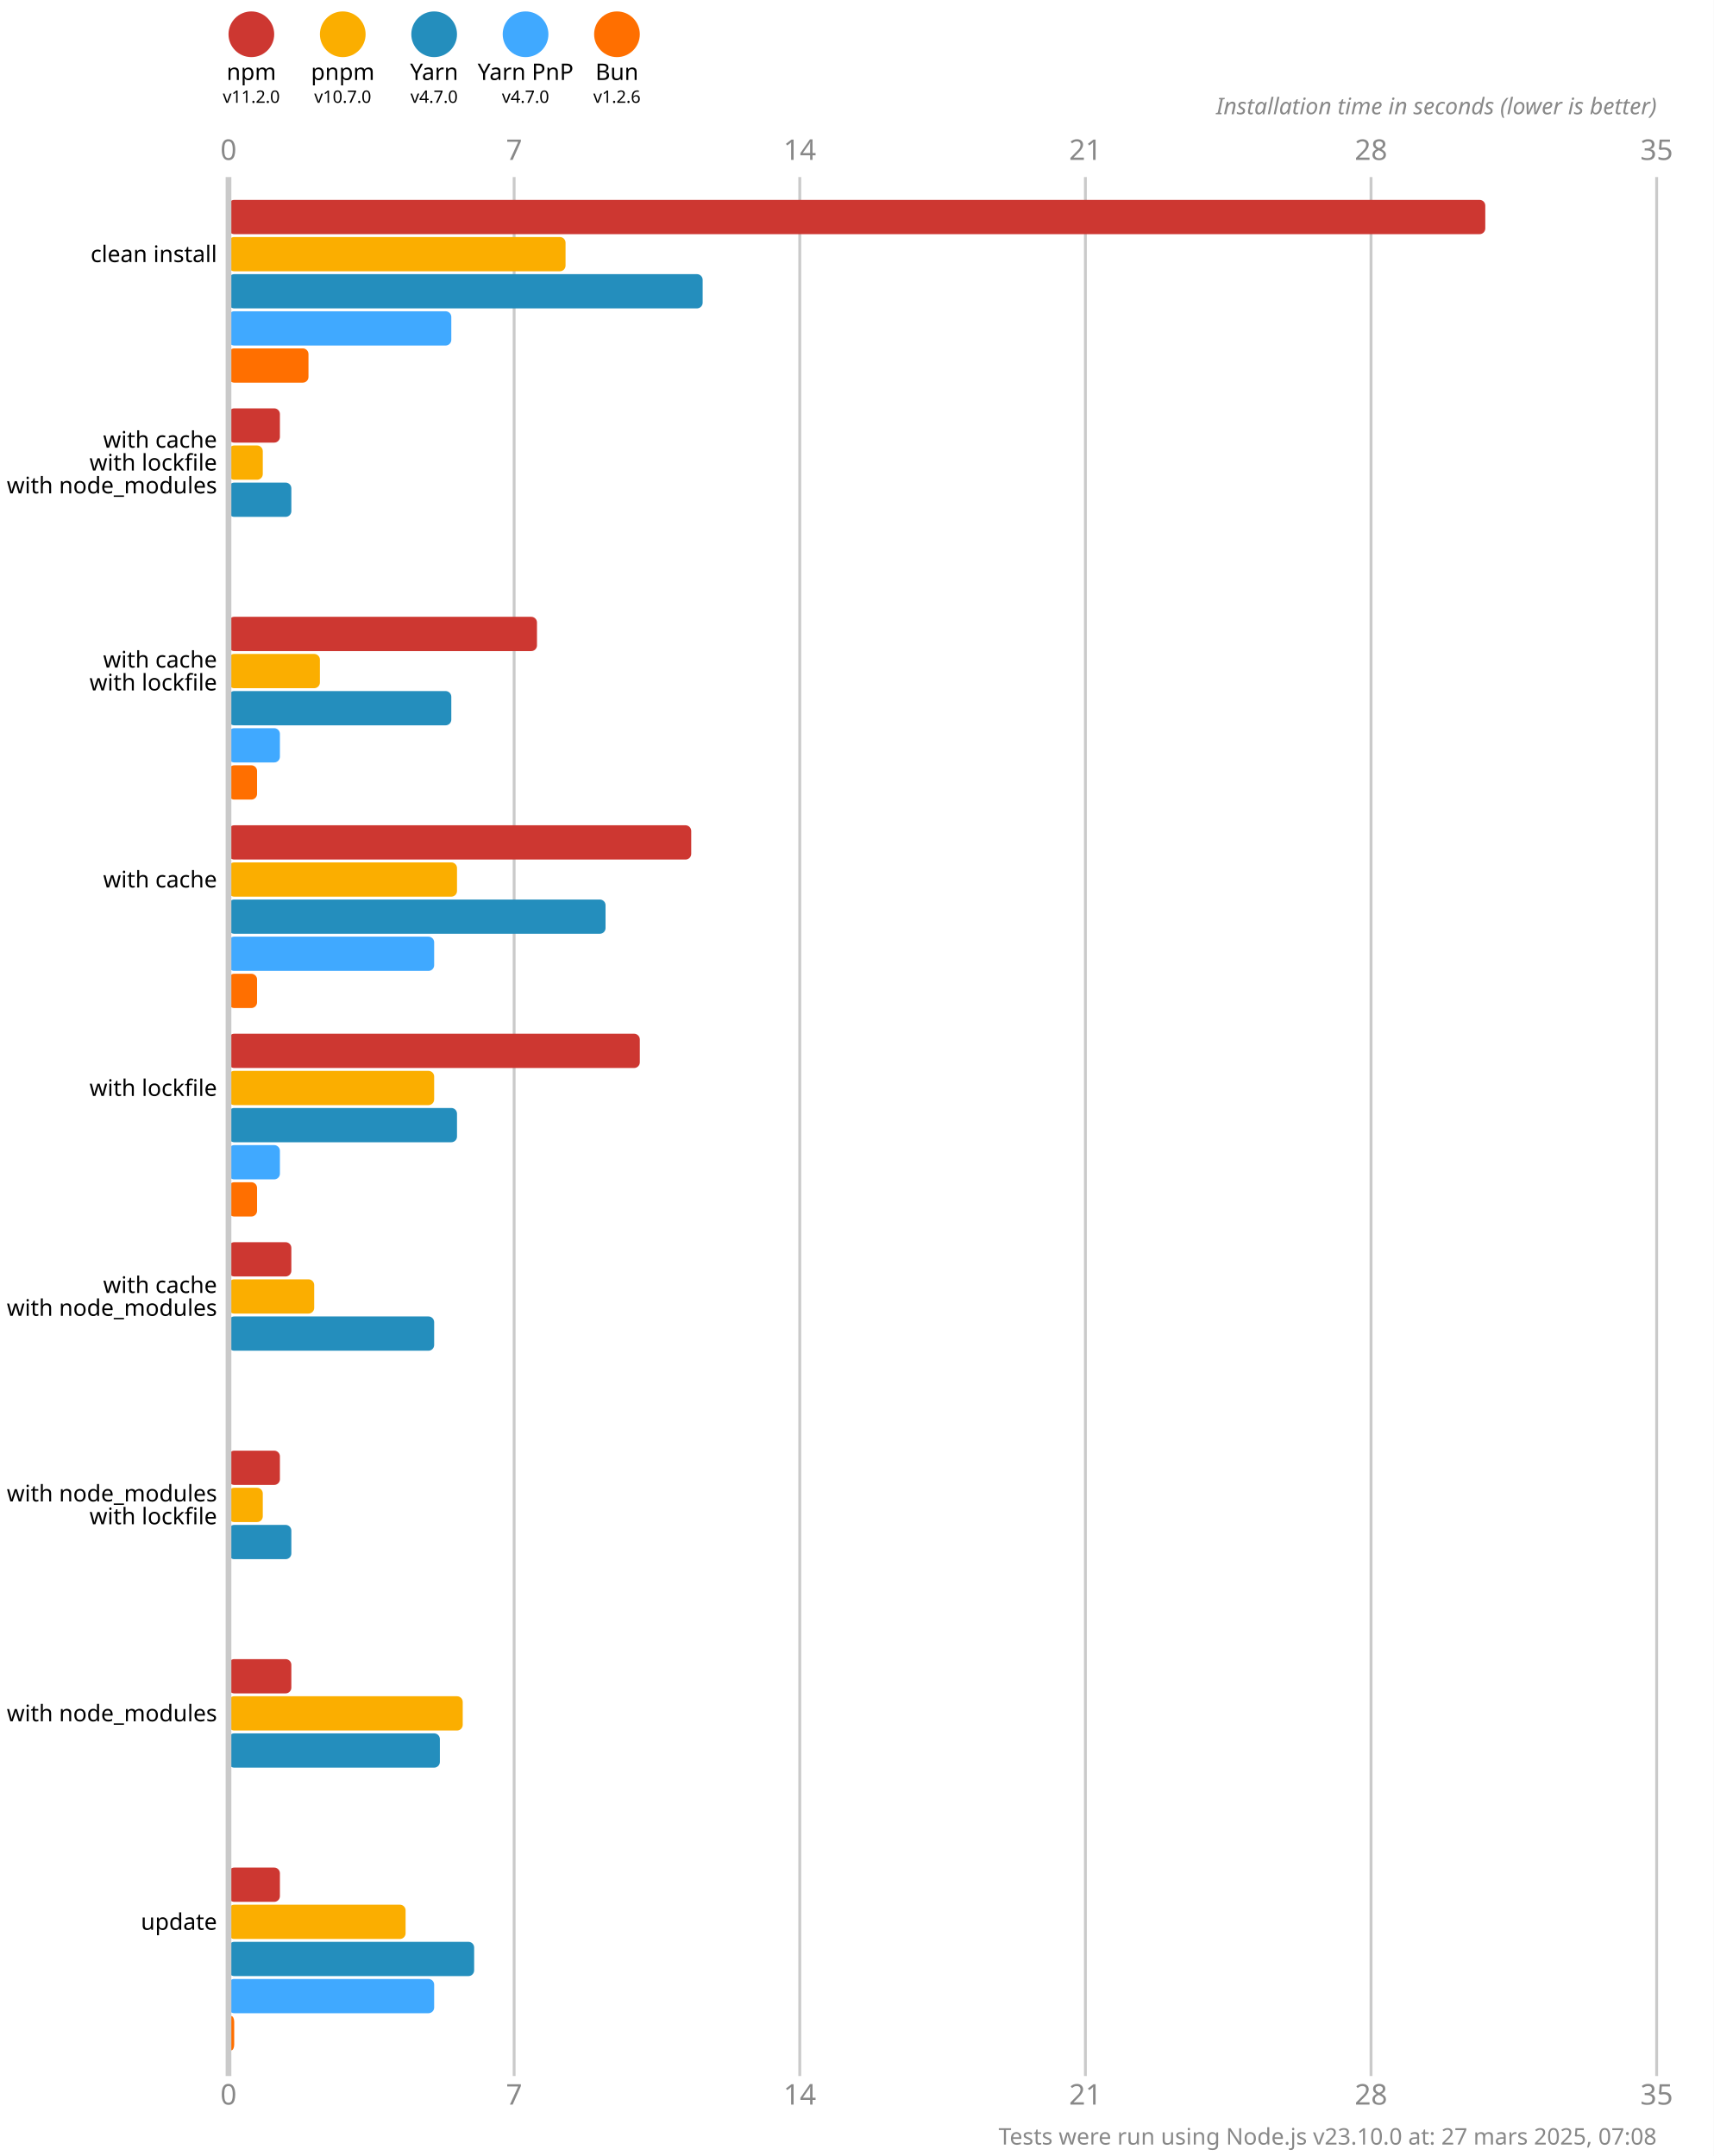
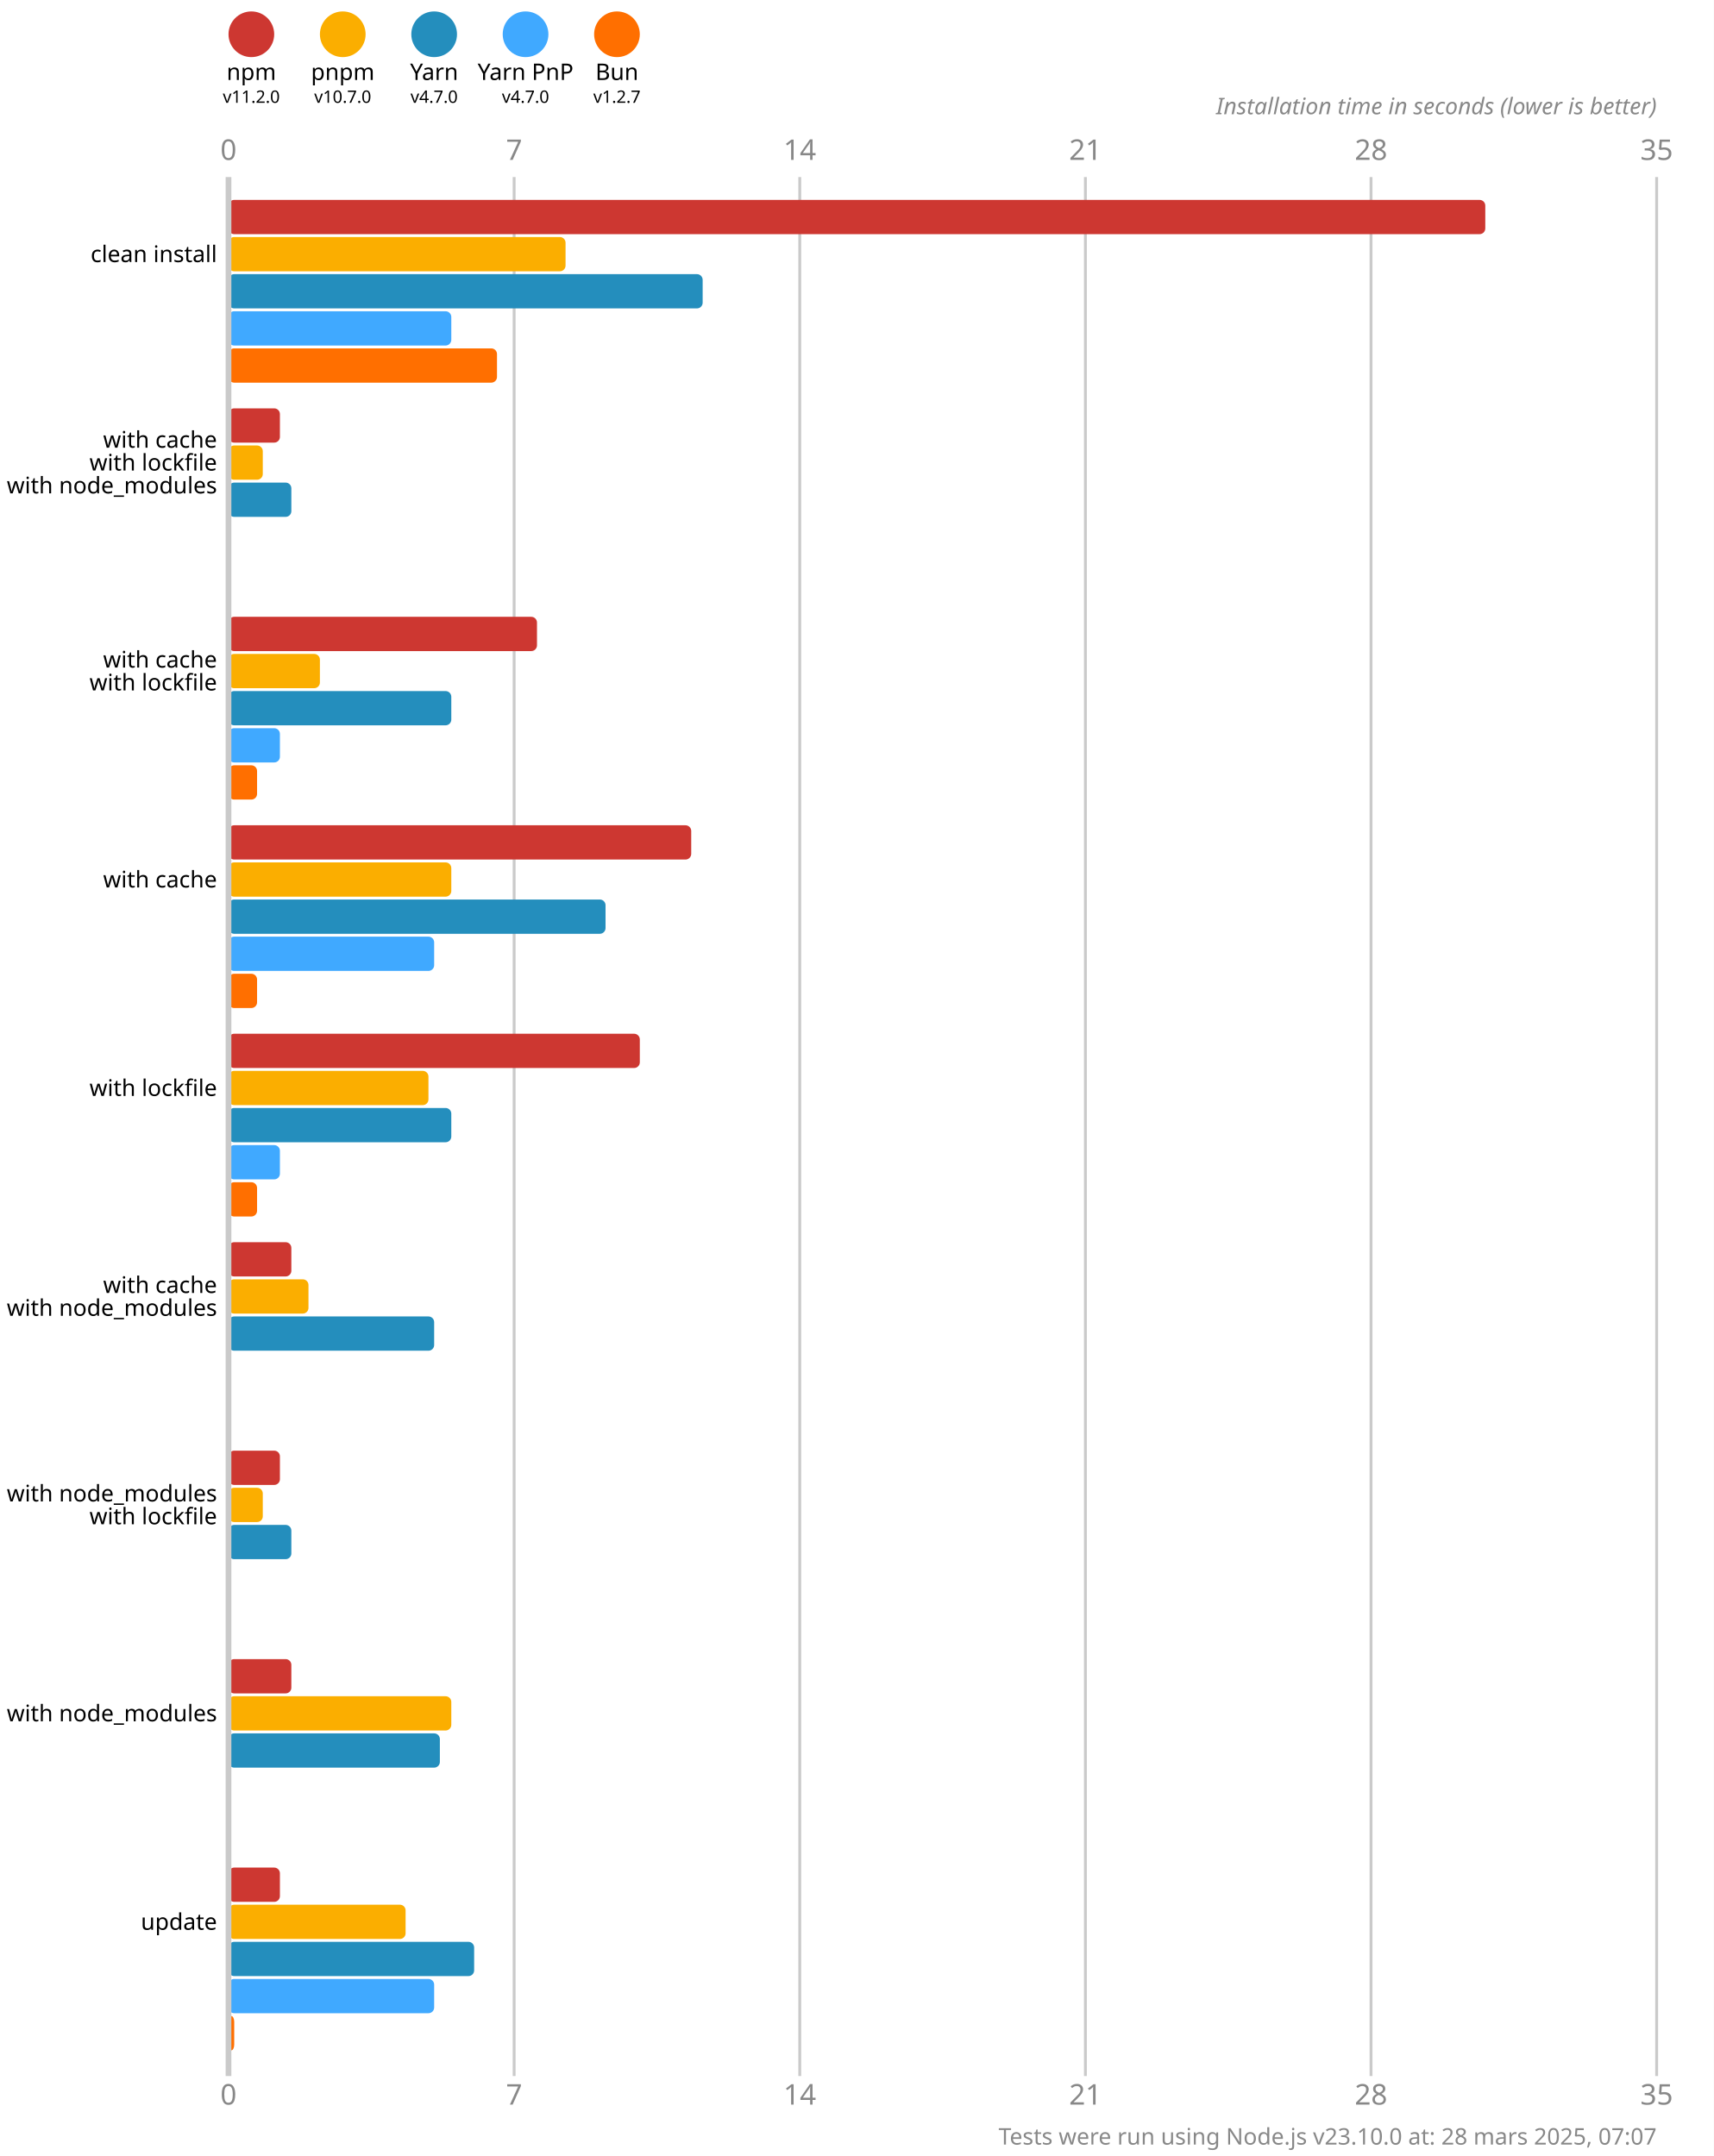
<svg xmlns="http://www.w3.org/2000/svg" version="1.1" viewBox="0 0 300 377.5">
  <style>
    .font { font-family: sans-serif; }
    .s3 { font-size: 3px; }
    .s4 { font-size: 4px; }
    .s5 { font-size: 5px; }
    .line { stroke: #cacaca; }
    .width { stroke-width: 0.5; }
    .text { fill: #888; }
  </style>
  <rect x="0" y="0" width="300" height="377.5" fill="#fff" />
  <circle cx="44" cy="6" r="4" fill="#cd3731" />
  <text x="44" y="14" class="font s4" text-anchor="middle">npm</text>
  <text x="44" y="18" class="font s3" text-anchor="middle">v11.2.0</text>
  <circle cx="60" cy="6" r="4" fill="#fbae00" />
  <text x="60" y="14" class="font s4" text-anchor="middle">pnpm</text>
  <text x="60" y="18" class="font s3" text-anchor="middle">v10.7.0</text>
  <circle cx="76" cy="6" r="4" fill="#248ebd" />
  <text x="76" y="14" class="font s4" text-anchor="middle">Yarn</text>
  <text x="76" y="18" class="font s3" text-anchor="middle">v4.7.0</text>
  <circle cx="92" cy="6" r="4" fill="#40a9ff" />
  <text x="92" y="14" class="font s4" text-anchor="middle">Yarn PnP</text>
  <text x="92" y="18" class="font s3" text-anchor="middle">v4.7.0</text>
  <circle cx="108" cy="6" r="4" fill="#ff6f00" />
  <text x="108" y="14" class="font s4" text-anchor="middle">Bun</text>
-   <text x="108" y="18" class="font s3" text-anchor="middle">v1.2.6</text>
+   <text x="108" y="18" class="font s3" text-anchor="middle">v1.2.7</text>
  <text x="40" y="28" class="font s5 text" text-anchor="middle">0</text>
  <text x="40" y="368.5" class="font s5 text" text-anchor="middle">0</text>
  <line x1="90" y1="31" x2="90" y2="363.5" class="line width" />
  <text x="90" y="28" class="font s5 text" text-anchor="middle">7</text>
  <text x="90" y="368.5" class="font s5 text" text-anchor="middle">7</text>
  <line x1="140" y1="31" x2="140" y2="363.5" class="line width" />
  <text x="140" y="28" class="font s5 text" text-anchor="middle">14</text>
  <text x="140" y="368.5" class="font s5 text" text-anchor="middle">14</text>
  <line x1="190" y1="31" x2="190" y2="363.5" class="line width" />
  <text x="190" y="28" class="font s5 text" text-anchor="middle">21</text>
  <text x="190" y="368.5" class="font s5 text" text-anchor="middle">21</text>
  <line x1="240" y1="31" x2="240" y2="363.5" class="line width" />
  <text x="240" y="28" class="font s5 text" text-anchor="middle">28</text>
  <text x="240" y="368.5" class="font s5 text" text-anchor="middle">28</text>
  <line x1="290" y1="31" x2="290" y2="363.5" class="line width" />
  <text x="290" y="28" class="font s5 text" text-anchor="middle">35</text>
  <text x="290" y="368.5" class="font s5 text" text-anchor="middle">35</text>
  <text x="290" y="20" class="font s4 text" font-style="italic" text-anchor="end">Installation time in seconds (lower is better)</text>
  <rect x="40" y="35" width="220" height="6" fill="#cd3731" rx="1" ry="1" />
  <rect x="40" y="41.5" width="59" height="6" fill="#fbae00" rx="1" ry="1" />
  <rect x="40" y="48" width="83" height="6" fill="#248ebd" rx="1" ry="1" />
  <rect x="40" y="54.5" width="39" height="6" fill="#40a9ff" rx="1" ry="1" />
-   <rect x="40" y="61" width="14" height="6" fill="#ff6f00" rx="1" ry="1" />
+   <rect x="40" y="61" width="47" height="6" fill="#ff6f00" rx="1" ry="1" />
  <rect x="40" y="71.5" width="9" height="6" fill="#cd3731" rx="1" ry="1" />
  <rect x="40" y="78" width="6" height="6" fill="#fbae00" rx="1" ry="1" />
  <rect x="40" y="84.5" width="11" height="6" fill="#248ebd" rx="1" ry="1" />
  <rect x="40" y="91" width="0" height="6" fill="#40a9ff" rx="1" ry="1" />
  <rect x="40" y="97.5" width="0" height="6" fill="#ff6f00" rx="1" ry="1" />
  <rect x="40" y="108" width="54" height="6" fill="#cd3731" rx="1" ry="1" />
  <rect x="40" y="114.5" width="16" height="6" fill="#fbae00" rx="1" ry="1" />
  <rect x="40" y="121" width="39" height="6" fill="#248ebd" rx="1" ry="1" />
  <rect x="40" y="127.5" width="9" height="6" fill="#40a9ff" rx="1" ry="1" />
  <rect x="40" y="134" width="5" height="6" fill="#ff6f00" rx="1" ry="1" />
  <rect x="40" y="144.5" width="81" height="6" fill="#cd3731" rx="1" ry="1" />
-   <rect x="40" y="151" width="40" height="6" fill="#fbae00" rx="1" ry="1" />
+   <rect x="40" y="151" width="39" height="6" fill="#fbae00" rx="1" ry="1" />
  <rect x="40" y="157.5" width="66" height="6" fill="#248ebd" rx="1" ry="1" />
  <rect x="40" y="164" width="36" height="6" fill="#40a9ff" rx="1" ry="1" />
  <rect x="40" y="170.5" width="5" height="6" fill="#ff6f00" rx="1" ry="1" />
  <rect x="40" y="181" width="72" height="6" fill="#cd3731" rx="1" ry="1" />
-   <rect x="40" y="187.5" width="36" height="6" fill="#fbae00" rx="1" ry="1" />
-   <rect x="40" y="194" width="40" height="6" fill="#248ebd" rx="1" ry="1" />
+   <rect x="40" y="187.5" width="35" height="6" fill="#fbae00" rx="1" ry="1" />
+   <rect x="40" y="194" width="39" height="6" fill="#248ebd" rx="1" ry="1" />
  <rect x="40" y="200.5" width="9" height="6" fill="#40a9ff" rx="1" ry="1" />
  <rect x="40" y="207" width="5" height="6" fill="#ff6f00" rx="1" ry="1" />
  <rect x="40" y="217.5" width="11" height="6" fill="#cd3731" rx="1" ry="1" />
-   <rect x="40" y="224" width="15" height="6" fill="#fbae00" rx="1" ry="1" />
+   <rect x="40" y="224" width="14" height="6" fill="#fbae00" rx="1" ry="1" />
  <rect x="40" y="230.5" width="36" height="6" fill="#248ebd" rx="1" ry="1" />
  <rect x="40" y="237" width="0" height="6" fill="#40a9ff" rx="1" ry="1" />
  <rect x="40" y="243.5" width="0" height="6" fill="#ff6f00" rx="1" ry="1" />
  <rect x="40" y="254" width="9" height="6" fill="#cd3731" rx="1" ry="1" />
  <rect x="40" y="260.5" width="6" height="6" fill="#fbae00" rx="1" ry="1" />
  <rect x="40" y="267" width="11" height="6" fill="#248ebd" rx="1" ry="1" />
  <rect x="40" y="273.5" width="0" height="6" fill="#40a9ff" rx="1" ry="1" />
  <rect x="40" y="280" width="0" height="6" fill="#ff6f00" rx="1" ry="1" />
  <rect x="40" y="290.5" width="11" height="6" fill="#cd3731" rx="1" ry="1" />
-   <rect x="40" y="297" width="41" height="6" fill="#fbae00" rx="1" ry="1" />
+   <rect x="40" y="297" width="39" height="6" fill="#fbae00" rx="1" ry="1" />
  <rect x="40" y="303.5" width="37" height="6" fill="#248ebd" rx="1" ry="1" />
  <rect x="40" y="310" width="0" height="6" fill="#40a9ff" rx="1" ry="1" />
  <rect x="40" y="316.5" width="0" height="6" fill="#ff6f00" rx="1" ry="1" />
  <rect x="40" y="327" width="9" height="6" fill="#cd3731" rx="1" ry="1" />
  <rect x="40" y="333.5" width="31" height="6" fill="#fbae00" rx="1" ry="1" />
  <rect x="40" y="340" width="43" height="6" fill="#248ebd" rx="1" ry="1" />
  <rect x="40" y="346.5" width="36" height="6" fill="#40a9ff" rx="1" ry="1" />
  <rect x="40" y="353" width="1" height="6" fill="#ff6f00" rx="1" ry="1" />
  <line x1="40" y1="31" x2="40" y2="363.5" class="line" />
  <text x="38" y="44.5" class="font s4" dominant-baseline="middle" text-anchor="end">clean install</text>
  <text x="38" y="77" class="font s4" dominant-baseline="middle" text-anchor="end">with cache</text>
  <text x="38" y="81" class="font s4" dominant-baseline="middle" text-anchor="end">with lockfile</text>
  <text x="38" y="85" class="font s4" dominant-baseline="middle" text-anchor="end">with node_modules</text>
  <text x="38" y="115.5" class="font s4" dominant-baseline="middle" text-anchor="end">with cache</text>
  <text x="38" y="119.5" class="font s4" dominant-baseline="middle" text-anchor="end">with lockfile</text>
  <text x="38" y="154" class="font s4" dominant-baseline="middle" text-anchor="end">with cache</text>
  <text x="38" y="190.5" class="font s4" dominant-baseline="middle" text-anchor="end">with lockfile</text>
  <text x="38" y="225" class="font s4" dominant-baseline="middle" text-anchor="end">with cache</text>
  <text x="38" y="229" class="font s4" dominant-baseline="middle" text-anchor="end">with node_modules</text>
  <text x="38" y="261.5" class="font s4" dominant-baseline="middle" text-anchor="end">with node_modules</text>
  <text x="38" y="265.5" class="font s4" dominant-baseline="middle" text-anchor="end">with lockfile</text>
  <text x="38" y="300" class="font s4" dominant-baseline="middle" text-anchor="end">with node_modules</text>
  <text x="38" y="336.5" class="font s4" dominant-baseline="middle" text-anchor="end">update</text>
-   <text x="290" y="375.5" class="font s4 text" text-anchor="end">Tests were run using Node.js v23.10.0 at: 27 mars 2025, 07:08</text>
+   <text x="290" y="375.5" class="font s4 text" text-anchor="end">Tests were run using Node.js v23.10.0 at: 28 mars 2025, 07:07</text>
</svg>
